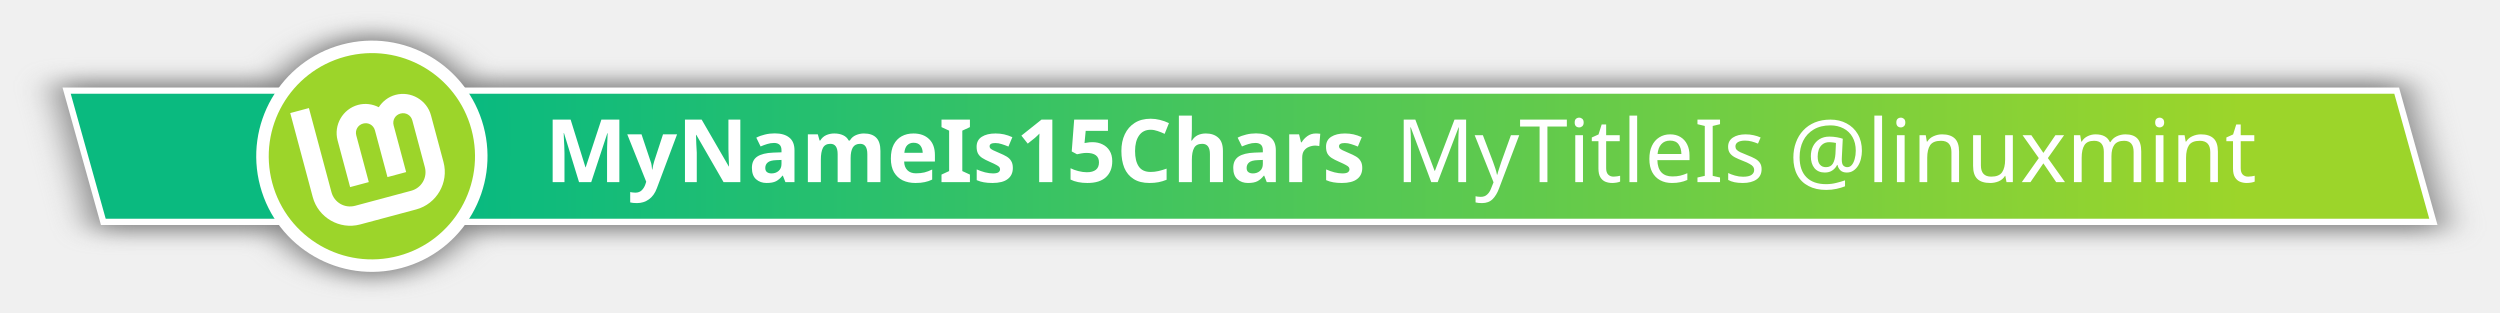
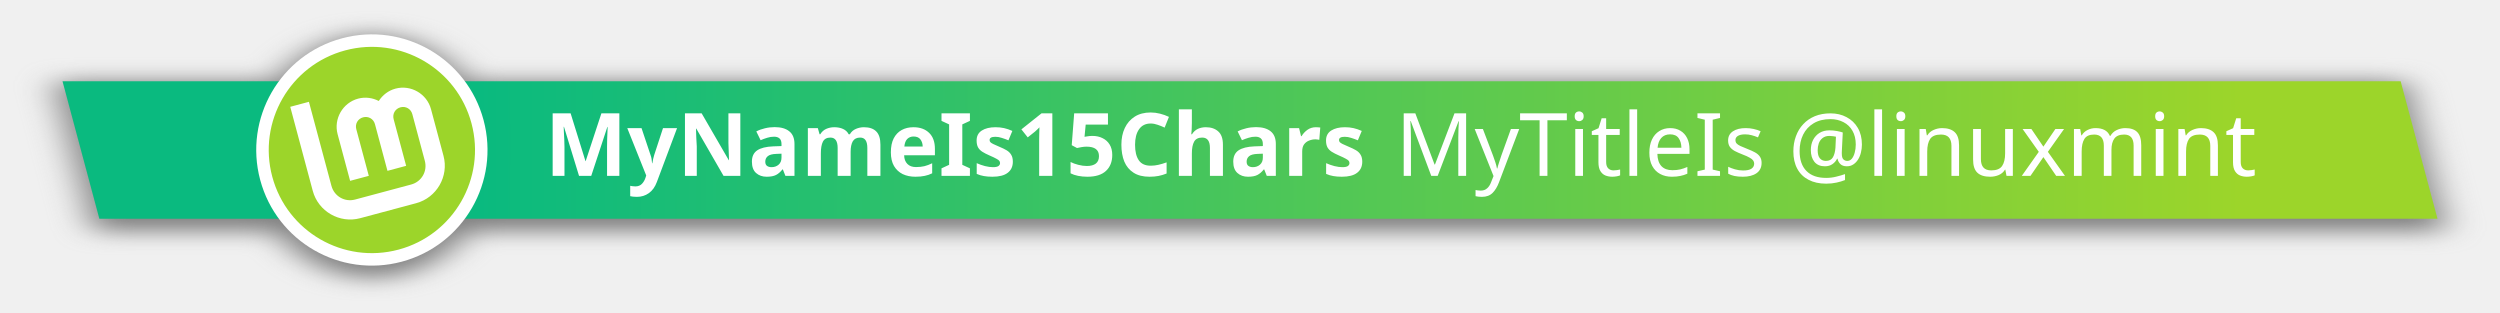
<svg xmlns="http://www.w3.org/2000/svg" xmlns:xlink="http://www.w3.org/1999/xlink" width="400" height="50" viewBox="0 0 400 50" version="1.1" id="SVGRoot" xml:space="preserve">
  <defs id="defs132">
    <linearGradient id="linearGradient2446">
      <stop style="stop-color:#0aba7f;stop-opacity:1;" offset="0.147" id="stop2442" />
      <stop style="stop-color:#9cd52a;stop-opacity:1;" offset="0.953" id="stop2444" />
    </linearGradient>
    <linearGradient xlink:href="#linearGradient2446" id="linearGradient2448" x1="25" y1="25" x2="375" y2="25" gradientUnits="userSpaceOnUse" />
    <filter style="color-interpolation-filters:sRGB" id="filter4294" x="-0.012" y="-0.109" width="1.025" height="1.218">
      <feFlood flood-opacity="0.502" flood-color="rgb(0,0,0)" result="flood" id="feFlood4284" />
      <feComposite in="flood" in2="SourceGraphic" operator="in" result="composite1" id="feComposite4286" />
      <feGaussianBlur in="composite1" stdDeviation="2" result="blur" id="feGaussianBlur4288" />
      <feOffset dx="0" dy="0" result="offset" id="feOffset4290" />
      <feComposite in="offset" in2="offset" operator="atop" result="composite2" id="feComposite4292" />
    </filter>
    <filter style="color-interpolation-filters:sRGB" id="filter2706" x="-0.018" y="-0.058" width="1.037" height="1.116">
      <feGaussianBlur stdDeviation="2.346" id="feGaussianBlur2708" />
    </filter>
  </defs>
  <g id="layer3" style="display:inline">
    <path id="logo-shadow" style="display:inline;fill:#808080;fill-opacity:1;stroke:#808080;stroke-width:2;stroke-miterlimit:4;stroke-dasharray:none;stroke-opacity:1;filter:url(#filter2706)" d="M 64.711,7.25 A 18.5,18.5 0 0 0 59.499,6.5 18.5,18.5 0 0 0 48.028,10.538 L 14.534,1.563 14.533,24.339 42.338,31.789 a 18.5,18.5 0 0 0 17.163,11.71 18.5,18.5 0 0 0 11.513,-4.027 L 375.891,121.165 375.892,98.389 76.662,18.211 A 18.5,18.5 0 0 0 64.711,7.25 Z" transform="rotate(-15,59.5,25)" />
  </g>
  <g id="layer1" style="display:inline">
-     <path id="background-bar" style="fill:url(#linearGradient2448);stroke:#ffffff;stroke-width:1;stroke-dasharray:none;stroke-opacity:1" d="M 10.659,14.5 H 383.466 l 5.875,21 H 16.534 Z" />
-     <g id="logo-halo" transform="rotate(-15,59.5,25)" style="display:inline">
+     <path id="background-bar" style="fill:url(#linearGradient2448);stroke:none;stroke-width:1;stroke-dasharray:none;stroke-opacity:1" d="m 10,13 h 374.105 l 5.895,22 H 15.895 Z" />
+     <g id="logo-halo" transform="rotate(-15,55.70212,24.5)" style="display:inline">
      <circle style="fill:#ffffff;fill-opacity:1;stroke:none;stroke-width:0;stroke-miterlimit:4;stroke-dasharray:none" id="halo" cx="59.5" cy="25" r="18.5" />
      <circle style="fill:#9cd52a;fill-opacity:1;stroke:none;stroke-width:0;stroke-miterlimit:4;stroke-dasharray:none" id="background-circle" cx="59.5" cy="25" r="16.5" />
      <path style="color:#000000;fill:#ffffff;fill-opacity:1;stroke:none;stroke-width:0;stroke-dasharray:none" d="m 48.672,14.945 v 13.922 c 0,3.399 2.789,6.188 6.188,6.188 h 9.281 c 3.399,0 6.188,-2.789 6.188,-6.188 v -7.734 c 0,-2.545 -2.096,-4.641 -4.641,-4.641 -1.189,0 -2.269,0.47 -3.094,1.217 -0.825,-0.747 -1.905,-1.217 -3.094,-1.217 -2.545,0 -4.641,2.096 -4.641,4.641 v 7.734 h 3.094 v -7.734 c 0,-0.873 0.674,-1.547 1.547,-1.547 0.873,0 1.547,0.674 1.547,1.547 v 7.734 h 3.094 v -7.734 c 0,-0.873 0.674,-1.547 1.547,-1.547 0.873,0 1.547,0.674 1.547,1.547 v 7.734 c 0,1.727 -1.367,3.094 -3.094,3.094 h -9.281 c -1.727,0 -3.094,-1.367 -3.094,-3.094 V 14.945 Z" id="Lm-path" />
    </g>
  </g>
  <g id="layer2" style="display:inline">
-     <text xml:space="preserve" style="font-weight:500;font-size:14px;font-family:Ubuntu;-inkscape-font-specification:'Ubuntu Medium';opacity:1;fill:#808080;fill-opacity:1;stroke-opacity:0.25" x="87.16" y="29.137" id="name">
-       <tspan id="tspan4818" x="87.16" y="29.137" style="font-style:normal;font-variant:normal;font-weight:bold;font-stretch:normal;font-family:Ubuntu;-inkscape-font-specification:'Ubuntu Bold';fill:#ffffff;fill-opacity:1">MyNameIs15Chars</tspan>
+     <text xml:space="preserve" style="font-weight:500;font-size:14px;font-family:Ubuntu;-inkscape-font-specification:'Ubuntu Medium';opacity:1;fill:#808080;fill-opacity:1;stroke-opacity:0.25" x="87.16" y="28.137" id="name">
+       <tspan id="tspan4818" x="87.16" y="28.137" style="font-style:normal;font-variant:normal;font-weight:bold;font-stretch:normal;font-family:Ubuntu;-inkscape-font-specification:'Ubuntu Bold';fill:#ffffff;fill-opacity:1">MyNameIs15Chars</tspan>
    </text>
-     <text xml:space="preserve" style="font-style:normal;font-variant:normal;font-weight:bold;font-stretch:normal;font-size:14px;font-family:Ubuntu;-inkscape-font-specification:'Ubuntu Bold';opacity:1;fill:#ffffff;fill-opacity:1;stroke-opacity:0.25" x="379.252" y="29.137" id="function">
-       <tspan id="tspan4974" x="379.252" y="29.137" style="font-style:normal;font-variant:normal;font-weight:normal;font-stretch:normal;font-family:Ubuntu;-inkscape-font-specification:Ubuntu;text-align:end;text-anchor:end">MyTitleIs @linuxmint</tspan>
+     <text xml:space="preserve" style="font-style:normal;font-variant:normal;font-weight:bold;font-stretch:normal;font-size:14px;font-family:Ubuntu;-inkscape-font-specification:'Ubuntu Bold';opacity:1;fill:#ffffff;fill-opacity:1;stroke-opacity:0.25" x="379.252" y="28.137" id="function">
+       <tspan id="tspan4974" x="379.252" y="28.137" style="font-style:normal;font-variant:normal;font-weight:normal;font-stretch:normal;font-family:Ubuntu;-inkscape-font-specification:Ubuntu;text-align:end;text-anchor:end">MyTitleIs @linuxmint</tspan>
    </text>
  </g>
</svg>
